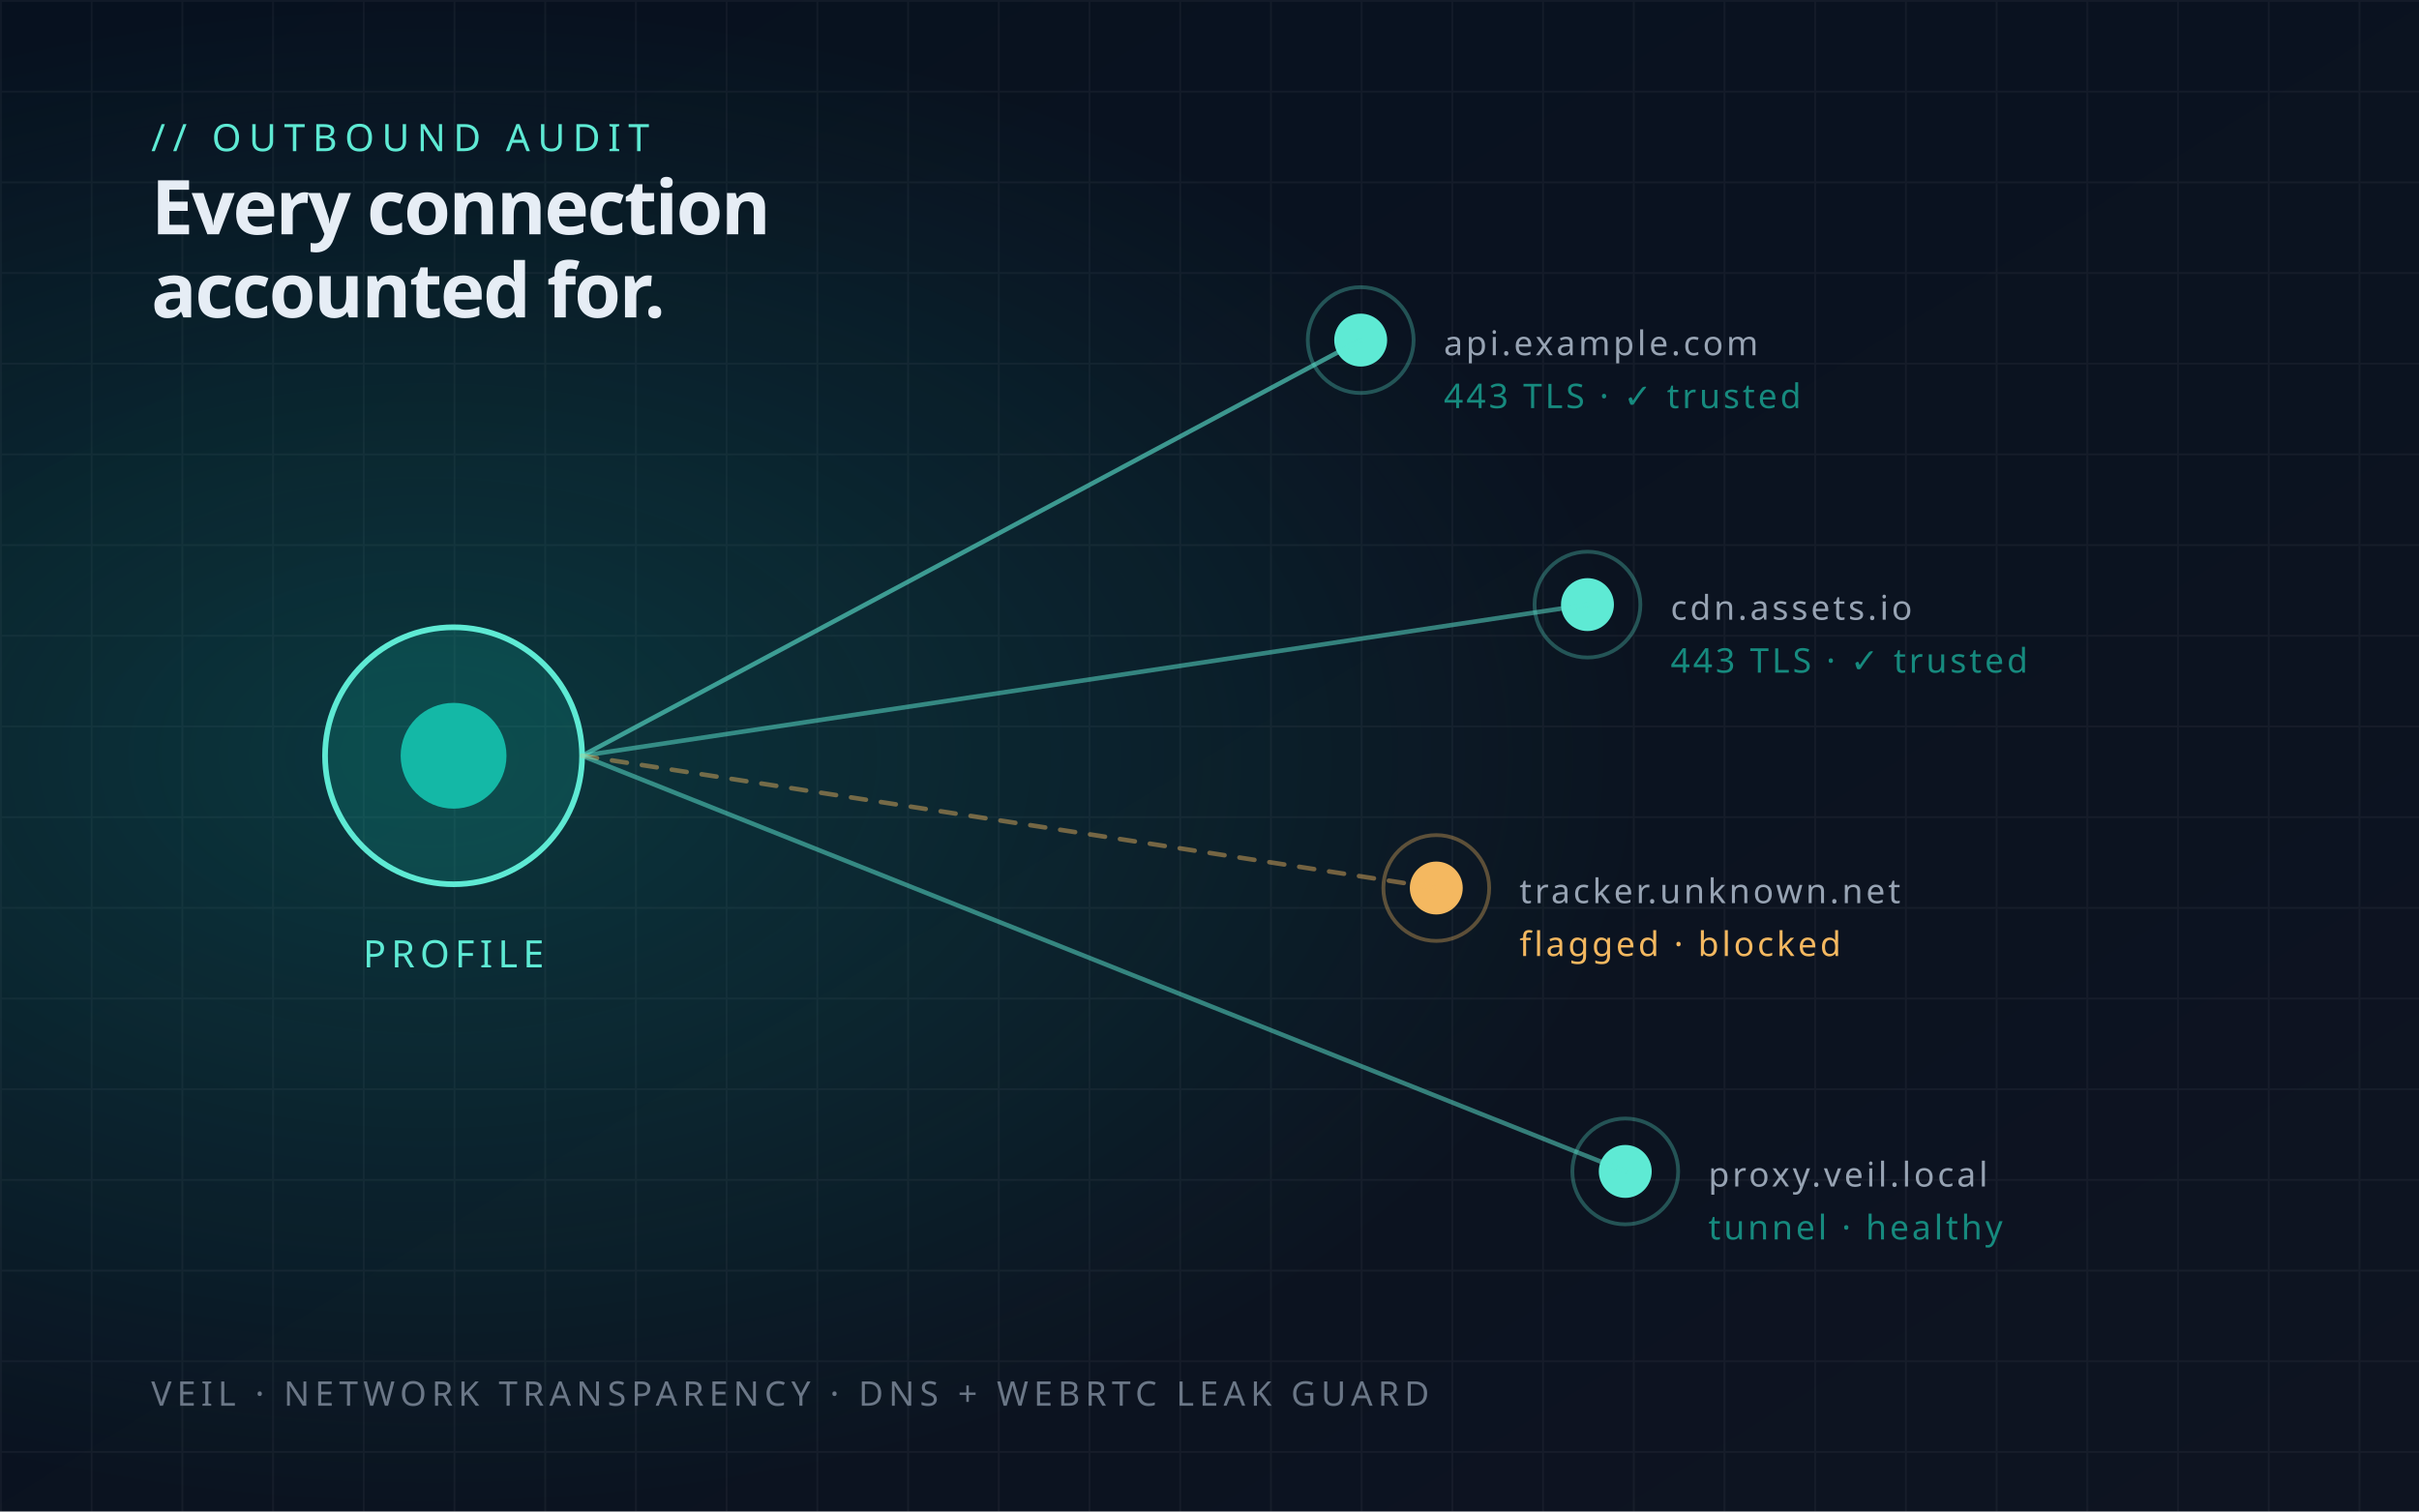
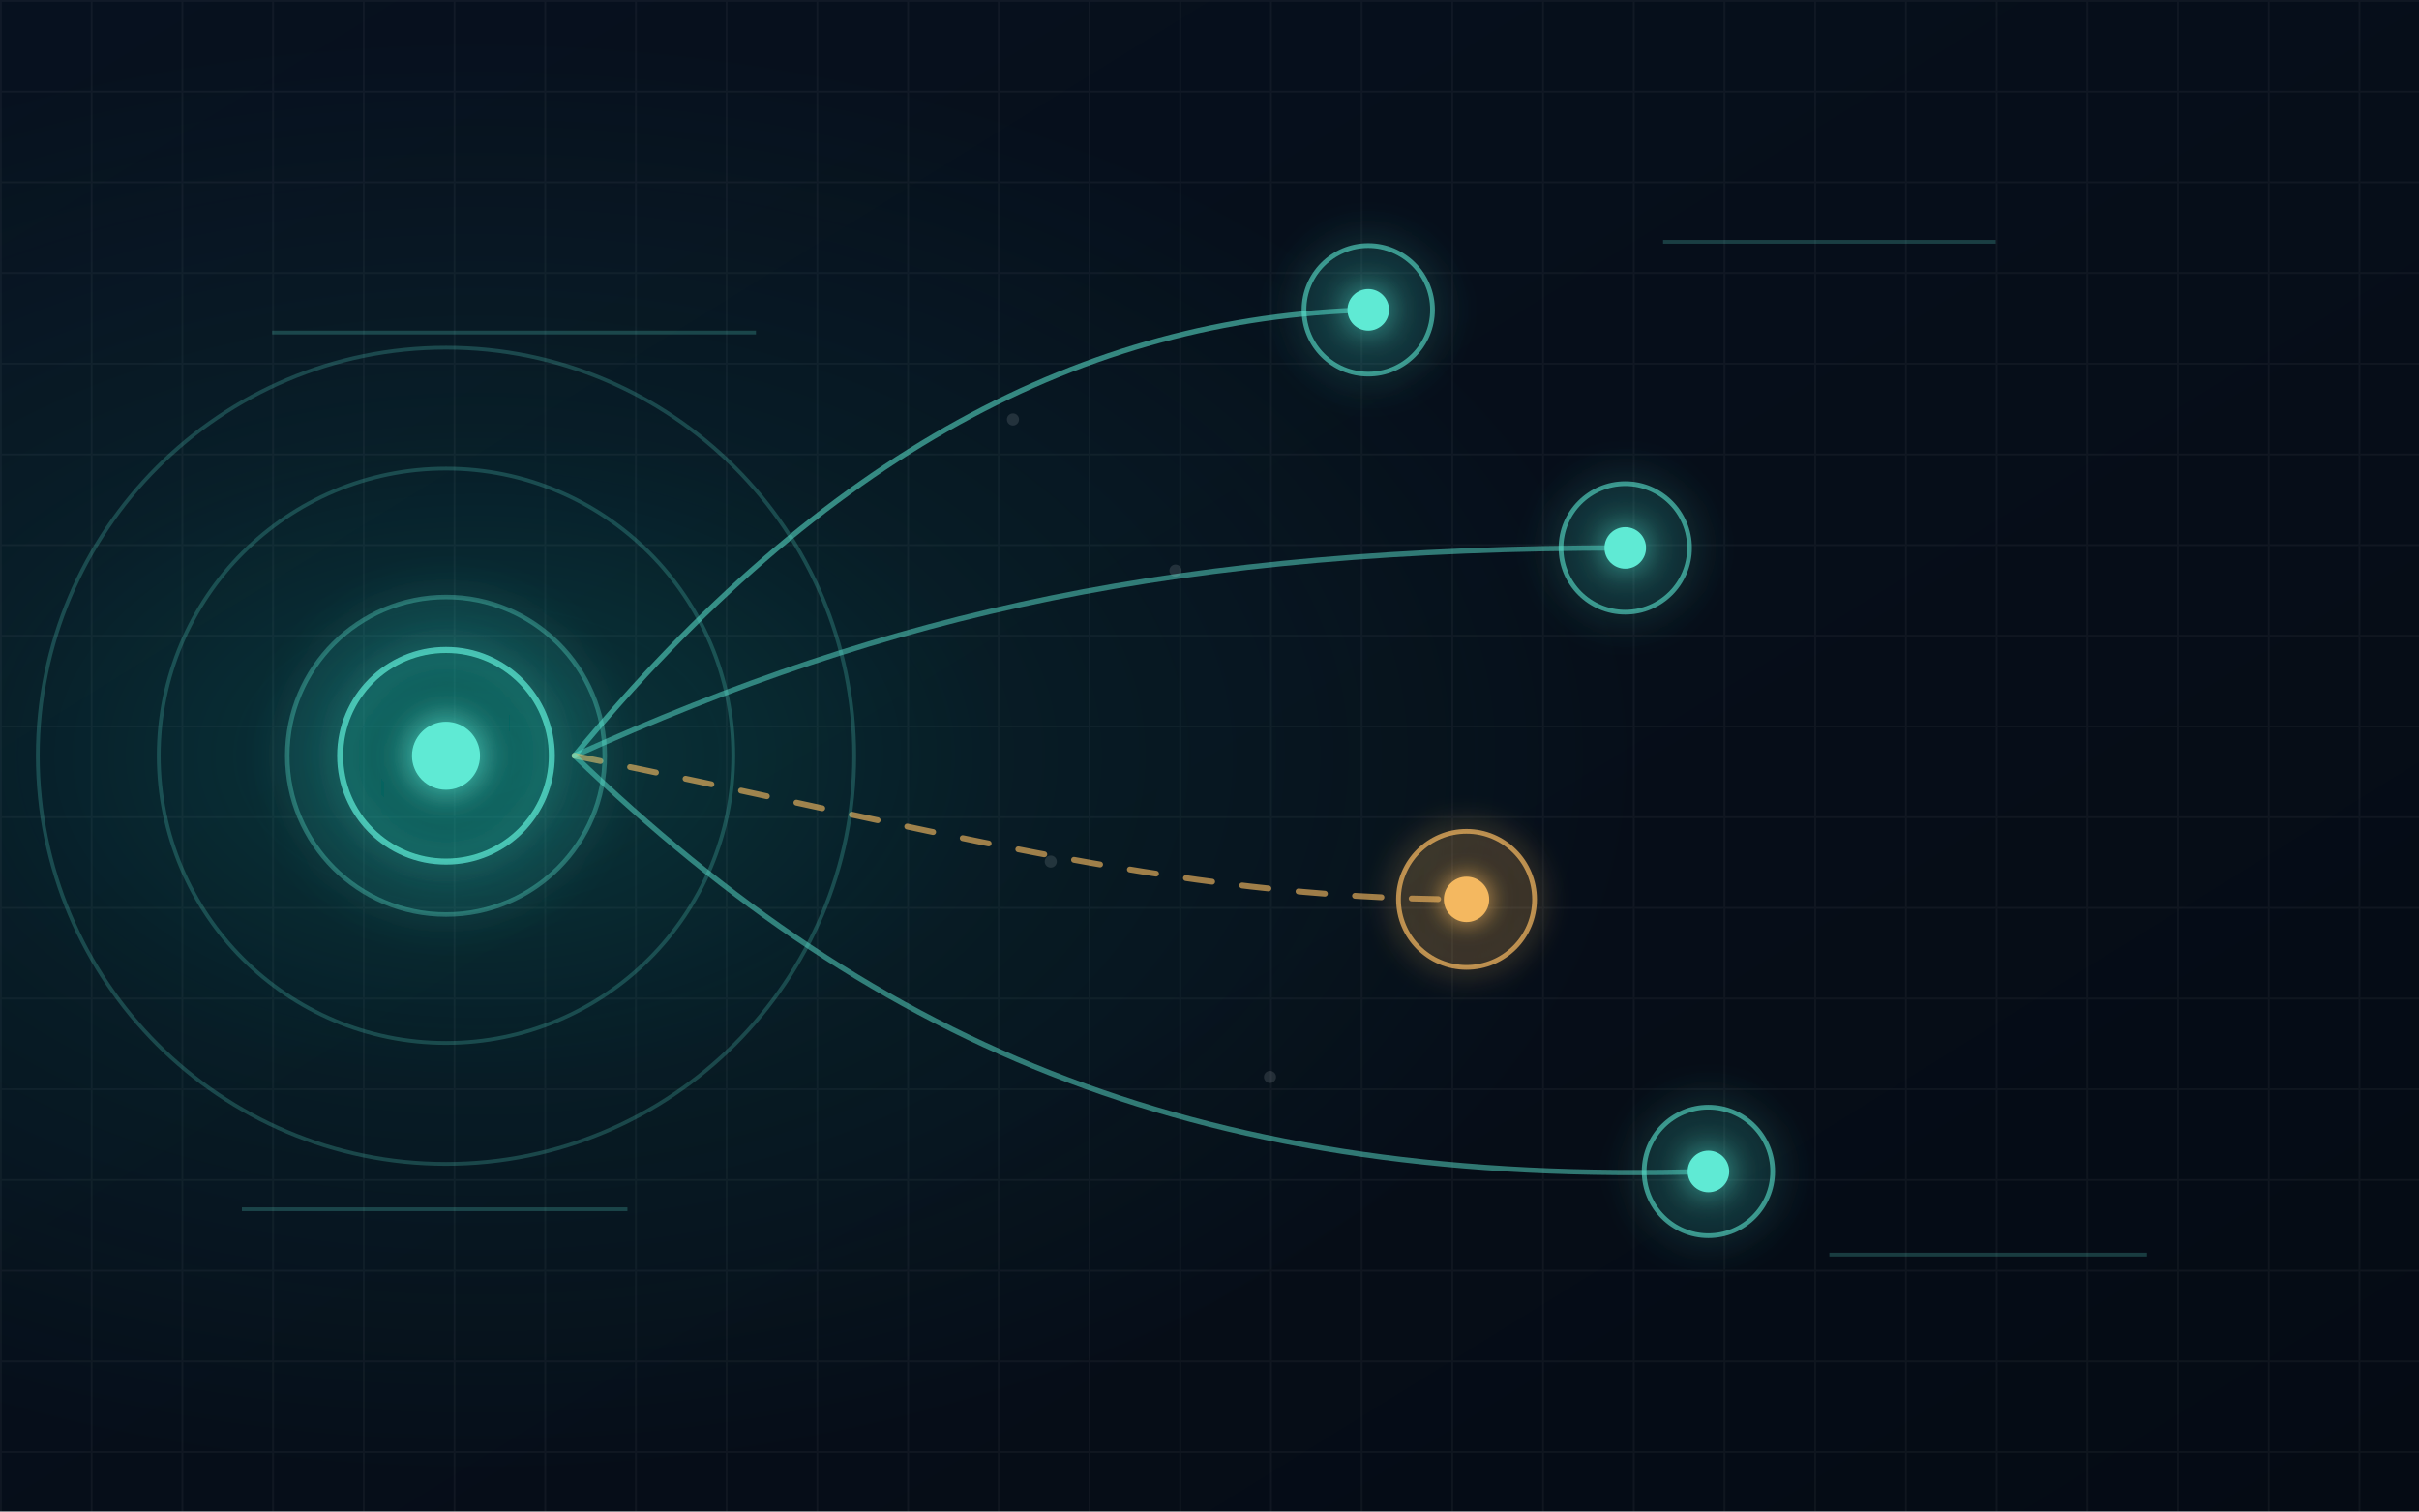
- <svg xmlns="http://www.w3.org/2000/svg" viewBox="0 0 640 400" role="img" aria-label="Network outbound audit poster placeholder">
+ <svg xmlns="http://www.w3.org/2000/svg" viewBox="0 0 640 400" role="img" aria-label="Abstract outbound network audit poster">
  <defs>
-     <linearGradient id="bg-na" x1="0" y1="0" x2="1" y2="1">
-       <stop offset="0%" stop-color="#07111f" />
-       <stop offset="100%" stop-color="#0e1421" />
+     <linearGradient id="net-bg" x1="0" y1="0" x2="1" y2="1">
+       <stop offset="0" stop-color="#07111f" />
+       <stop offset="1" stop-color="#050b14" />
    </linearGradient>
-     <radialGradient id="glow-na" cx="0.18" cy="0.5" r="0.5">
-       <stop offset="0%" stop-color="#14b8a6" stop-opacity="0.22" />
-       <stop offset="100%" stop-color="#14b8a6" stop-opacity="0" />
+     <radialGradient id="net-origin-glow" cx="20%" cy="50%" r="48%">
+       <stop offset="0" stop-color="#14b8a6" stop-opacity="0.24" />
+       <stop offset="0.45" stop-color="#14b8a6" stop-opacity="0.08" />
+       <stop offset="1" stop-color="#14b8a6" stop-opacity="0" />
    </radialGradient>
-     <pattern id="grid-na" width="24" height="24" patternUnits="userSpaceOnUse">
-       <path d="M 24 0 L 0 0 0 24" fill="none" stroke="rgba(255,255,255,0.04)" stroke-width="1" />
+     <pattern id="net-grid" width="24" height="24" patternUnits="userSpaceOnUse">
+       <path d="M24 0H0V24" fill="none" stroke="#fafbfc" stroke-opacity="0.04" stroke-width="1" />
    </pattern>
+     <filter id="net-teal-glow" x="-80%" y="-80%" width="260%" height="260%">
+       <feGaussianBlur stdDeviation="5" result="blur" />
+       <feMerge>
+         <feMergeNode in="blur" />
+         <feMergeNode in="SourceGraphic" />
+       </feMerge>
+     </filter>
+     <filter id="net-amber-glow" x="-80%" y="-80%" width="260%" height="260%">
+       <feGaussianBlur stdDeviation="4" result="blur" />
+       <feMerge>
+         <feMergeNode in="blur" />
+         <feMergeNode in="SourceGraphic" />
+       </feMerge>
+     </filter>
  </defs>
-   <rect width="640" height="400" fill="url(#bg-na)" />
-   <rect width="640" height="400" fill="url(#grid-na)" />
-   <rect width="640" height="400" fill="url(#glow-na)" />
-   <g transform="translate(120, 200)">
-     <circle r="34" fill="rgba(20,184,166,0.18)" stroke="#5eead4" stroke-width="1.5" />
-     <circle r="14" fill="#14b8a6" />
-     <text y="56" text-anchor="middle" font-family="ui-monospace" font-size="10" fill="#5eead4" letter-spacing="1.4">PROFILE</text>
+   <rect width="640" height="400" fill="url(#net-bg)" />
+   <rect width="640" height="400" fill="url(#net-grid)" />
+   <rect width="640" height="400" fill="url(#net-origin-glow)" />
+   <g fill="none" stroke-linecap="round">
+     <path d="M152 200C218 120 287 84 362 82" stroke="#5eead4" stroke-opacity="0.54" stroke-width="1.4" />
+     <path d="M152 200C236 162 312 145 430 145" stroke="#5eead4" stroke-opacity="0.48" stroke-width="1.4" />
+     <path d="M152 200C242 218 310 238 388 238" stroke="#f4b860" stroke-opacity="0.64" stroke-width="1.55" stroke-dasharray="7 8" />
+     <path d="M152 200C233 278 319 314 452 310" stroke="#5eead4" stroke-opacity="0.48" stroke-width="1.4" />
  </g>
-   <g font-family="ui-monospace" font-size="9" fill="#97a3b3" letter-spacing="0.8">
-     <g transform="translate(360, 90)">
-       <circle r="7" fill="#5eead4" />
-       <circle r="14" fill="none" stroke="#5eead4" stroke-opacity="0.3" />
-       <text x="22" y="4">api.example.com</text>
-       <text x="22" y="18" fill="#168a7e">443 TLS · ✓ trusted</text>
+   <g transform="translate(118 200)" filter="url(#net-teal-glow)">
+     <circle r="42" fill="#14b8a6" fill-opacity="0.08" stroke="#5eead4" stroke-opacity="0.32" stroke-width="1.2" />
+     <circle r="28" fill="#14b8a6" fill-opacity="0.12" stroke="#5eead4" stroke-opacity="0.72" stroke-width="1.6" />
+     <circle r="9" fill="#5eead4" />
+   </g>
+   <g filter="url(#net-teal-glow)">
+     <g transform="translate(362 82)">
+       <circle r="17" fill="#14b8a6" fill-opacity="0.08" stroke="#5eead4" stroke-opacity="0.58" stroke-width="1.25" />
+       <circle r="5.5" fill="#5eead4" />
    </g>
-     <g transform="translate(420, 160)">
-       <circle r="7" fill="#5eead4" />
-       <circle r="14" fill="none" stroke="#5eead4" stroke-opacity="0.3" />
-       <text x="22" y="4">cdn.assets.io</text>
-       <text x="22" y="18" fill="#168a7e">443 TLS · ✓ trusted</text>
+     <g transform="translate(430 145)">
+       <circle r="17" fill="#14b8a6" fill-opacity="0.08" stroke="#5eead4" stroke-opacity="0.58" stroke-width="1.25" />
+       <circle r="5.5" fill="#5eead4" />
    </g>
-     <g transform="translate(380, 235)">
-       <circle r="7" fill="#f4b860" />
-       <circle r="14" fill="none" stroke="#f4b860" stroke-opacity="0.35" />
-       <text x="22" y="4">tracker.unknown.net</text>
-       <text x="22" y="18" fill="#f4b860">flagged · blocked</text>
-     </g>
-     <g transform="translate(430, 310)">
-       <circle r="7" fill="#5eead4" />
-       <circle r="14" fill="none" stroke="#5eead4" stroke-opacity="0.3" />
-       <text x="22" y="4">proxy.veil.local</text>
-       <text x="22" y="18" fill="#168a7e">tunnel · healthy</text>
+     <g transform="translate(452 310)">
+       <circle r="17" fill="#14b8a6" fill-opacity="0.08" stroke="#5eead4" stroke-opacity="0.58" stroke-width="1.25" />
+       <circle r="5.5" fill="#5eead4" />
    </g>
  </g>
-   <g fill="none" stroke-width="1.2" stroke-linecap="round">
-     <path d="M 154 200 L 360 90" stroke="#5eead4" stroke-opacity="0.6" />
-     <path d="M 154 200 L 420 160" stroke="#5eead4" stroke-opacity="0.5" />
-     <path d="M 154 200 L 380 235" stroke="#f4b860" stroke-opacity="0.45" stroke-dasharray="4 4" />
-     <path d="M 154 200 L 430 310" stroke="#5eead4" stroke-opacity="0.5" />
+   <g transform="translate(388 238)" filter="url(#net-amber-glow)">
+     <circle r="18" fill="#f4b860" fill-opacity="0.09" stroke="#f4b860" stroke-opacity="0.72" stroke-width="1.25" />
+     <circle r="6" fill="#f4b860" />
  </g>
-   <text x="40" y="40" font-family="ui-monospace" font-size="10" fill="#5eead4" letter-spacing="2">// OUTBOUND AUDIT</text>
-   <text x="40" y="62" font-family="ui-sans-serif, system-ui" font-size="20" font-weight="700" fill="#e6edf5" letter-spacing="-0.5">Every connection</text>
-   <text x="40" y="84" font-family="ui-sans-serif, system-ui" font-size="20" font-weight="700" fill="#e6edf5" letter-spacing="-0.5">accounted for.</text>
-   <text x="40" y="372" font-family="ui-monospace" font-size="9" fill="#6b7787" letter-spacing="1.4">VEIL · NETWORK TRANSPARENCY · DNS + WEBRTC LEAK GUARD</text>
+   <g opacity="0.22" stroke="#5eead4" stroke-width="1" fill="none">
+     <circle cx="118" cy="200" r="76" />
+     <circle cx="118" cy="200" r="108" />
+     <path d="M72 88h128M440 64h88M484 332h84M64 320h102" />
+   </g>
+   <g fill="#fafbfc" opacity="0.12">
+     <circle cx="268" cy="111" r="1.6" />
+     <circle cx="311" cy="151" r="1.6" />
+     <circle cx="278" cy="228" r="1.6" />
+     <circle cx="336" cy="285" r="1.6" />
+   </g>
</svg>
